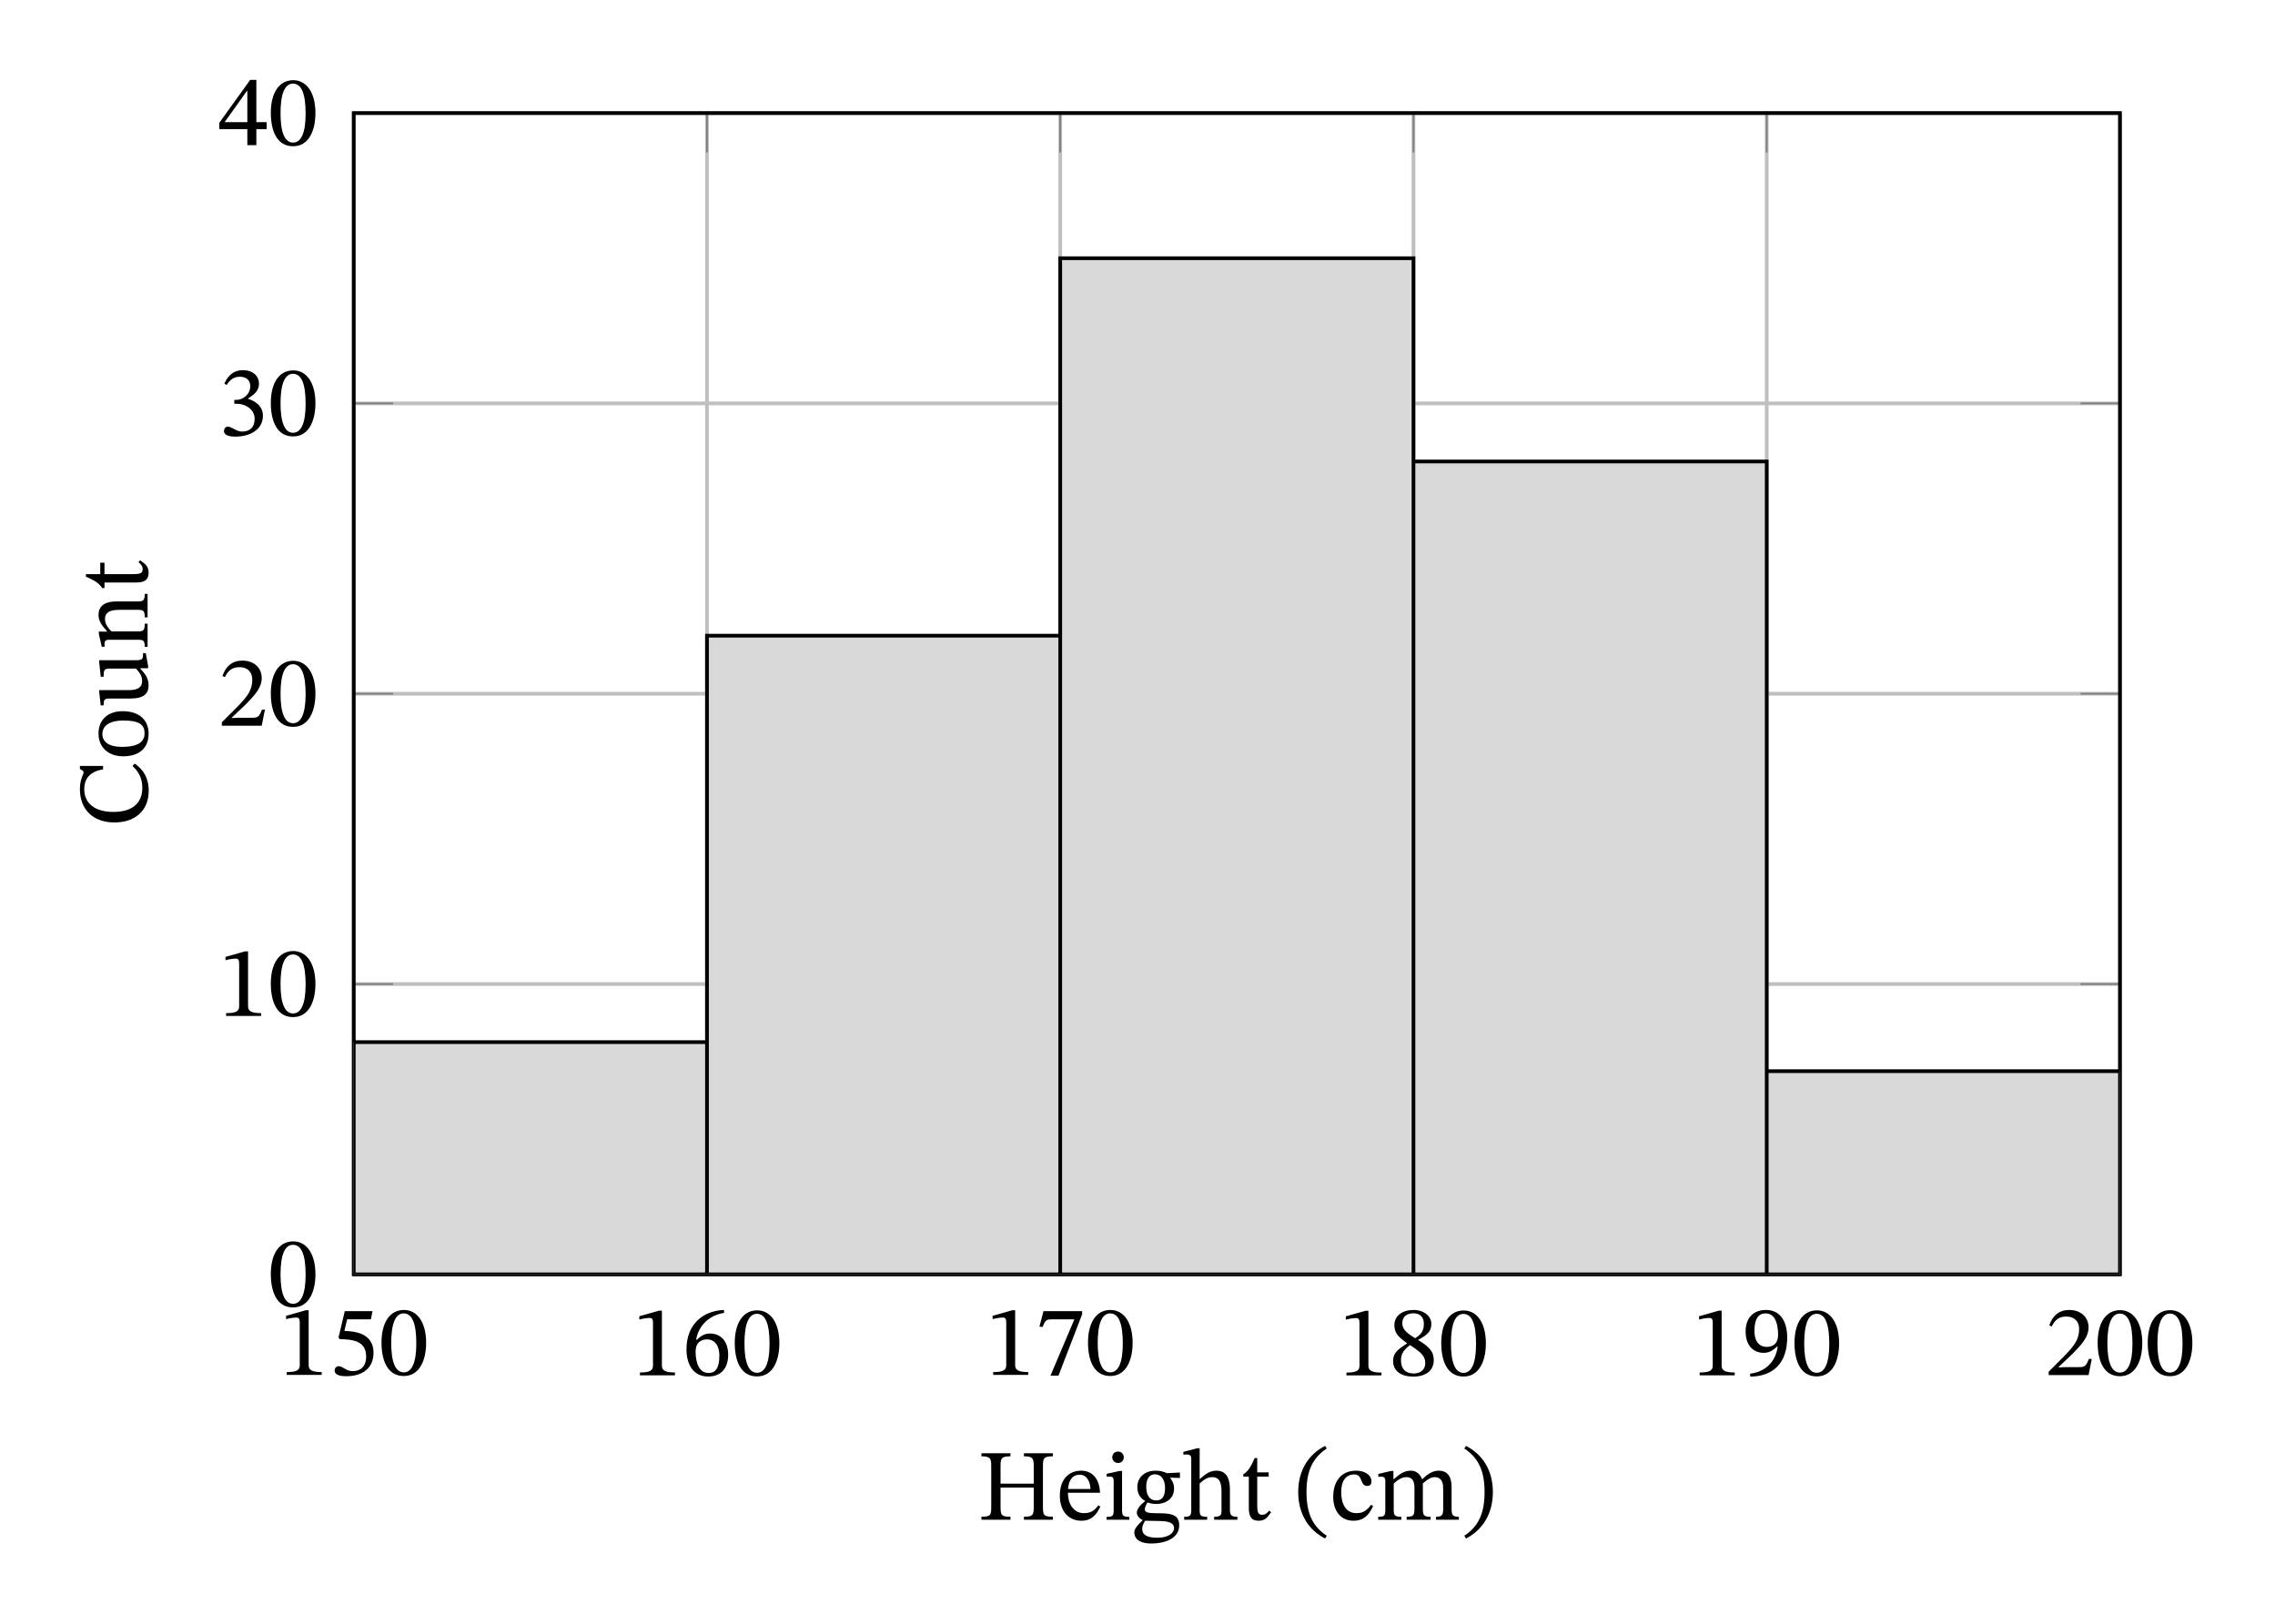
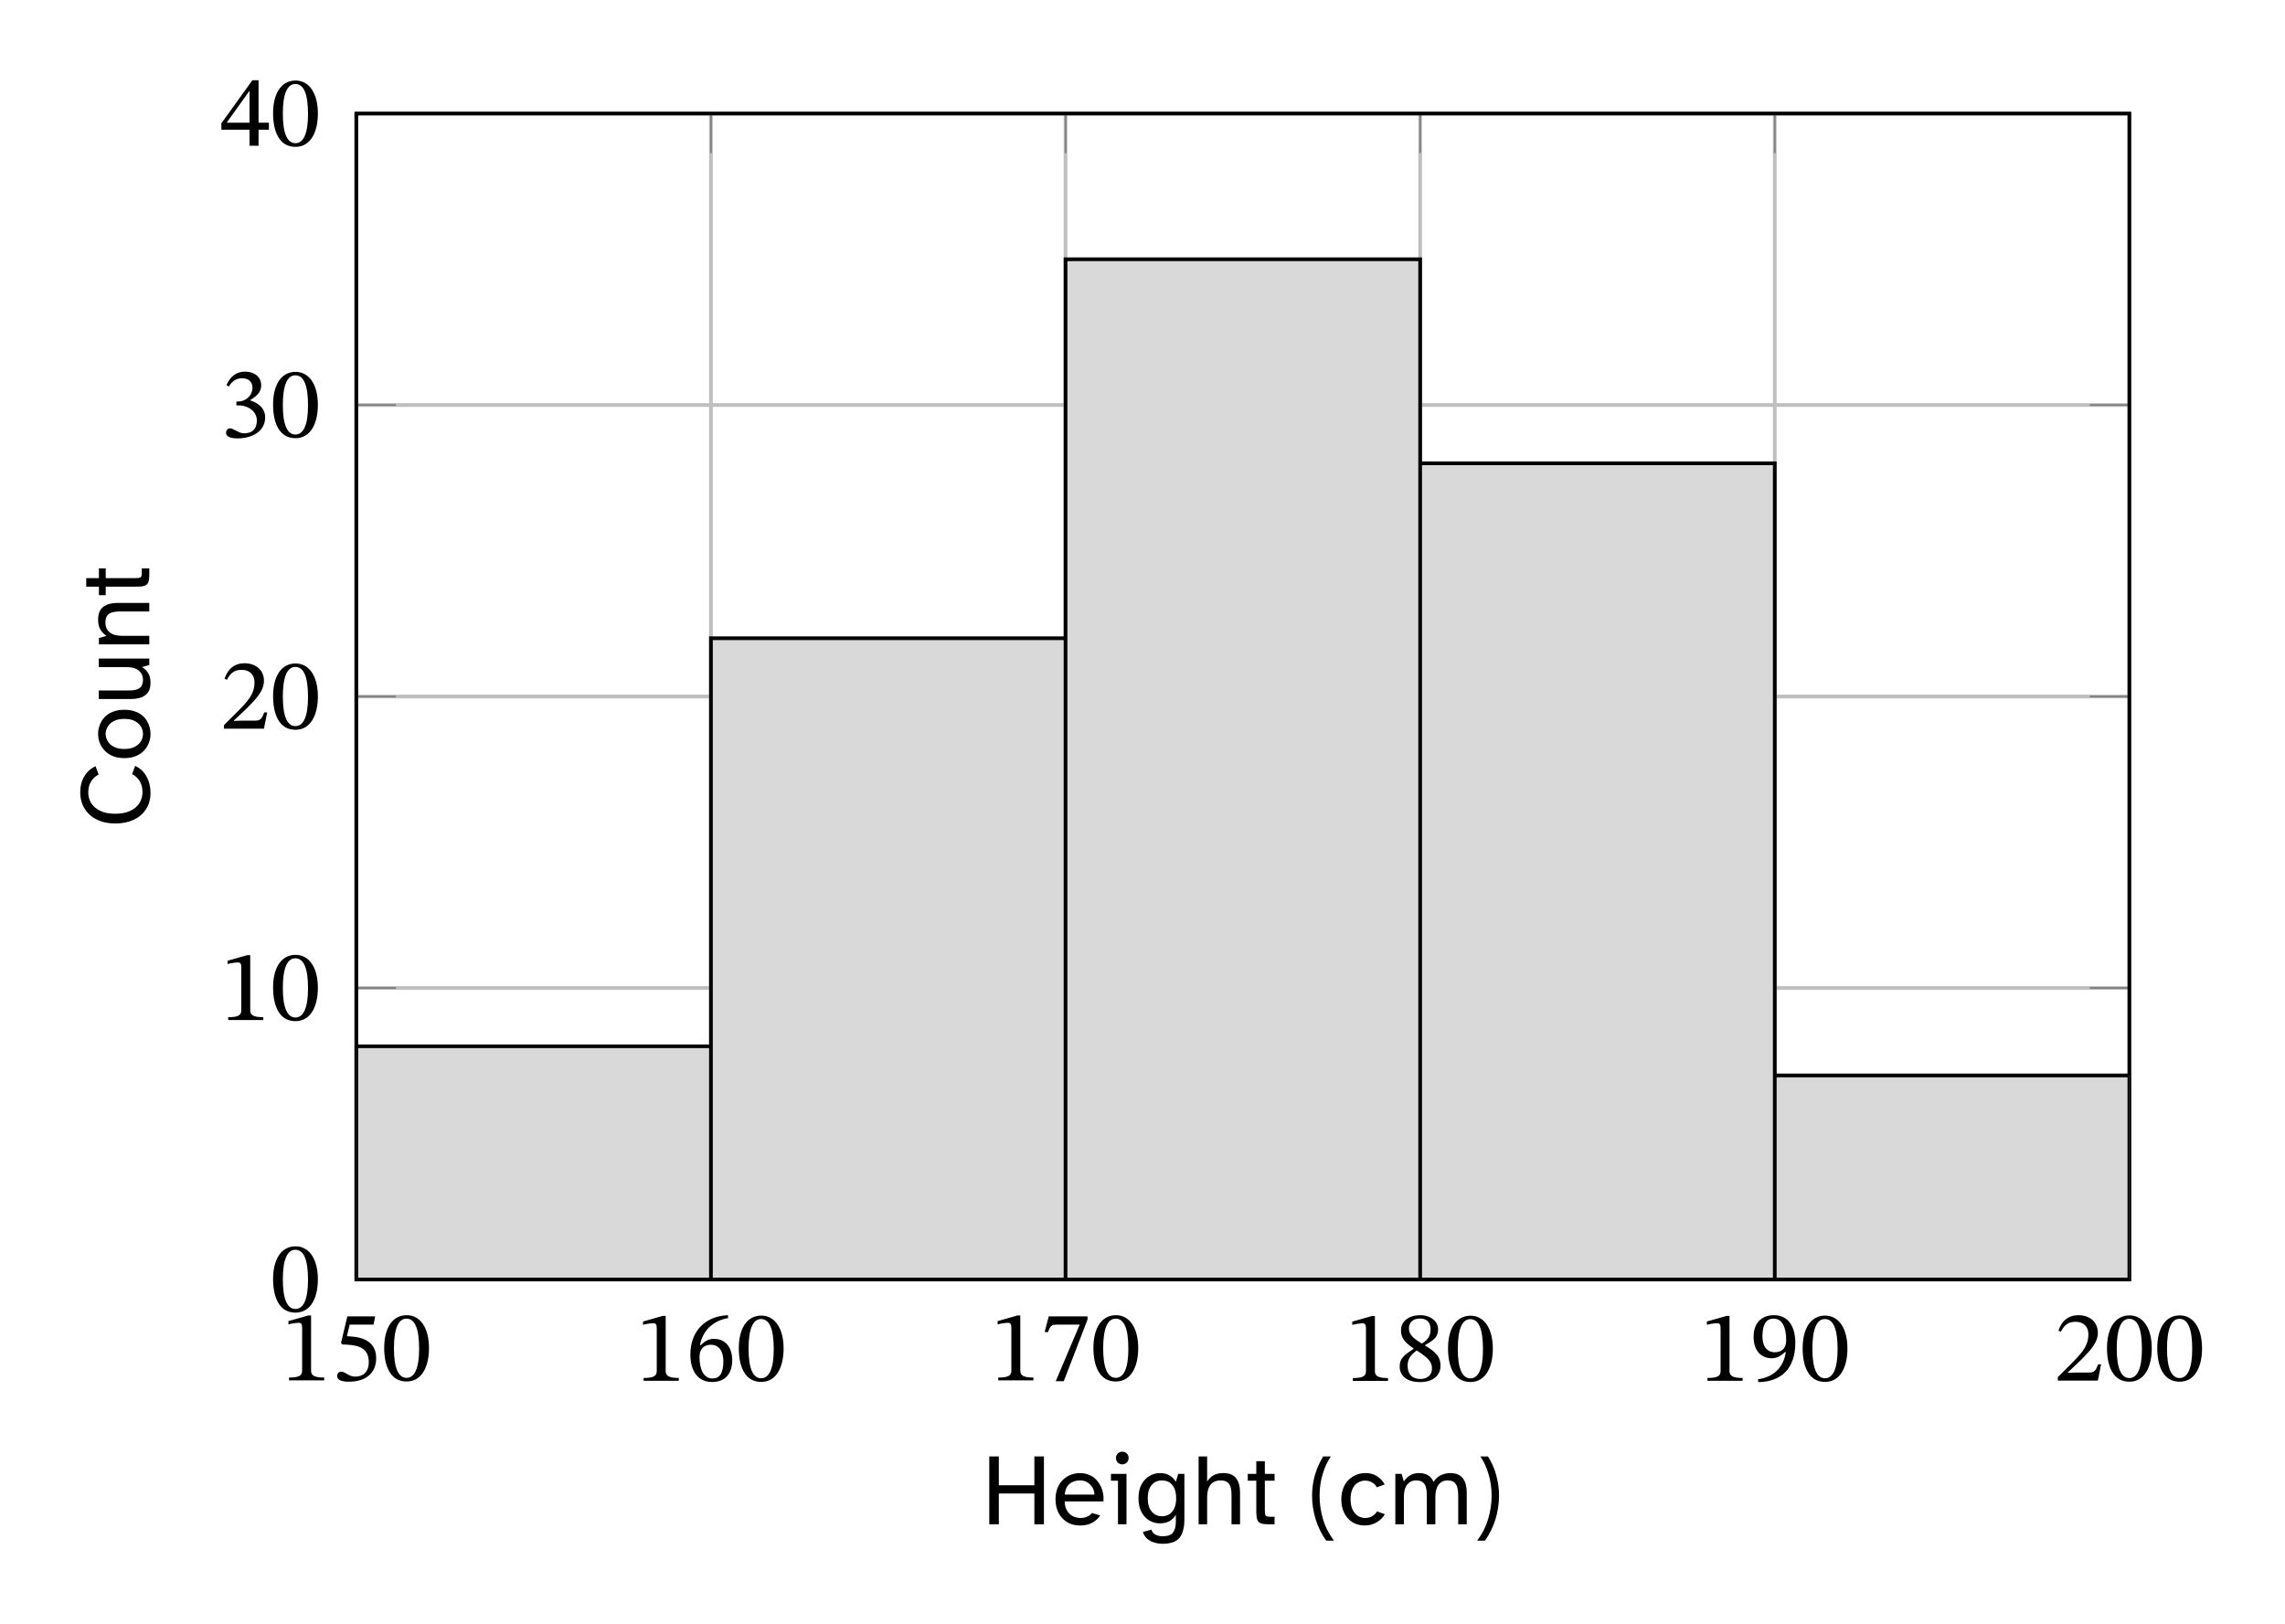
- <svg xmlns="http://www.w3.org/2000/svg" xmlns:xlink="http://www.w3.org/1999/xlink" version="1.1" width="245.3" height="175.08" viewBox="0 0 245.3 175.08">
+ <svg xmlns="http://www.w3.org/2000/svg" xmlns:xlink="http://www.w3.org/1999/xlink" version="1.1" width="245.43" height="174.45" viewBox="0 0 245.43 174.45">
  <defs>
    <path id="font_1_1138" d="M.426 0V.028C.334 .028 .297 .046 .297 .095V.639H.268L.074 .584V.551C.105 .561 .156 .567 .176 .567 .201 .567 .209 .553 .209 .518V.095C.209 .045 .174 .028 .08 .028V0H.426Z" />
    <path id="font_1_1142" d="M.417 .549 .433 .63H.159L.097 .369 .109 .354C.123 .354 .128 .354 .154 .352 .292 .345 .37 .304 .37 .179 .37 .075 .307 .037 .236 .037 .172 .037 .139 .086 .099 .086 .074 .086 .059 .066 .059 .043 .059 .006 .097-.013 .174-.013 .333-.013 .443 .065 .443 .219 .443 .376 .32 .423 .202 .432L.155 .435 .182 .549H.417Z" />
    <path id="font_1_1137" d="M.468 .317C.468 .523 .378 .642 .249 .642 .104 .642 .027 .51 .027 .32 .027 .143 .086-.011 .247-.011 .404-.011 .468 .146 .468 .317M.371 .311C.371 .119 .326 .025 .247 .025 .167 .025 .123 .121 .123 .315 .123 .513 .167 .608 .246 .608 .328 .608 .371 .514 .371 .311Z" />
    <path id="font_1_1143" d="M.415 .646C.2 .637 .045 .498 .045 .257 .045 .11 .11-.012 .259-.012 .385-.012 .457 .067 .457 .203 .457 .334 .386 .413 .277 .413 .225 .413 .188 .391 .147 .351L.14 .352C.165 .498 .277 .596 .417 .617L.415 .646M.37 .195C.37 .068 .33 .023 .263 .023 .176 .023 .135 .112 .135 .236 .135 .323 .189 .355 .247 .355 .33 .355 .37 .285 .37 .195Z" />
    <path id="font_1_1144" d="M.464 .599V.63H.082L.042 .477 .073 .474C.1 .539 .108 .549 .164 .549H.387L.151-.008H.23L.464 .599Z" />
    <path id="font_1_1145" d="M.448 .15C.448 .23 .412 .278 .295 .349V.352C.388 .403 .424 .436 .424 .509 .424 .588 .348 .647 .249 .647 .139 .647 .059 .59 .059 .499 .059 .431 .081 .39 .183 .319V.316C.09 .254 .046 .222 .046 .142 .046 .04 .13-.012 .246-.012 .365-.012 .448 .045 .448 .15M.213 .3C.334 .222 .364 .185 .364 .121 .364 .053 .312 .019 .25 .019 .174 .019 .124 .06 .124 .15 .124 .219 .156 .254 .213 .3M.35 .511C.35 .447 .33 .408 .264 .368 .175 .422 .137 .458 .137 .517 .137 .578 .179 .614 .247 .614 .311 .614 .35 .577 .35 .511Z" />
    <path id="font_1_1146" d="M.085-.013C.306-.011 .45 .116 .45 .374 .45 .522 .389 .646 .24 .646 .114 .646 .039 .567 .039 .432 .039 .3 .11 .222 .219 .222 .269 .222 .305 .243 .35 .284L.356 .283C.334 .121 .221 .032 .083 .016L.085-.013M.126 .438C.126 .566 .171 .612 .236 .612 .324 .612 .36 .523 .36 .398 .36 .312 .307 .281 .249 .281 .166 .281 .126 .345 .126 .438Z" />
    <path id="font_1_1139" d="M.464 .16H.435C.412 .1 .399 .079 .346 .079H.207L.137 .076V.081L.269 .206C.375 .313 .432 .382 .432 .471 .432 .576 .353 .644 .24 .644 .143 .644 .075 .588 .044 .491L.068 .481C.105 .556 .149 .579 .214 .579 .291 .579 .339 .531 .339 .456 .339 .351 .289 .288 .19 .186L.038 .034V0H.432L.464 .16Z" />
    <path id="font_1_1140" d="M.086 .498C.12 .551 .157 .579 .217 .579 .279 .579 .319 .545 .319 .486 .319 .405 .248 .35 .18 .35H.161V.312H.181C.277 .312 .362 .253 .362 .164 .362 .066 .301 .037 .238 .037 .214 .037 .2 .041 .157 .063 .122 .081 .114 .086 .098 .086 .072 .086 .059 .063 .059 .042 .059 .016 .081-.013 .171-.013 .317-.013 .444 .057 .444 .194 .444 .283 .377 .336 .297 .361V.364C.36 .404 .405 .441 .405 .51 .405 .586 .346 .644 .244 .644 .162 .644 .1 .598 .063 .511L.086 .498Z" />
    <path id="font_1_1141" d="M.481 .158V.227H.379V.645H.318L.013 .221V.158H.29V0H.379V.158H.481M.29 .227H.068V.231L.286 .536H.29V.227Z" />
    <clipPath id="clip_2">
-       <path transform="matrix(1,0,0,-1,38.141,137.44)" d="M0 0H190.443V125.246H0Z" />
+       <path transform="matrix(1,0,0,-1,38.272,137.443)" d="M0 0H190.443V125.246H0Z" />
    </clipPath>
-     <path id="font_3_10" d="M.323 0V.03C.233 .03 .225 .043 .225 .131V.318H.553V.131C.553 .044 .545 .03 .456 .03V0H.742V.03C.651 .03 .644 .044 .644 .131V.525C.644 .604 .647 .627 .742 .627V.657H.456V.627C.548 .627 .553 .603 .553 .525V.357H.225V.525C.225 .603 .228 .627 .323 .627V.657H.036V.627C.128 .627 .133 .603 .133 .525V.131C.133 .042 .126 .03 .036 .03V0H.323Z" />
-     <path id="font_3_259" d="M.247-.01C.35-.01 .398 .053 .434 .129L.415 .143C.383 .101 .352 .065 .271 .065 .189 .065 .116 .13 .114 .267H.431C.426 .406 .354 .485 .245 .485 .128 .485 .034 .405 .034 .239 .034 .077 .127-.01 .247-.01M.115 .304C.122 .394 .16 .445 .23 .445 .301 .445 .334 .377 .337 .304H.115Z" />
-     <path id="font_3_263" d="M.257 0V.028C.19 .028 .185 .043 .185 .101V.482H.159L.033 .454V.425C.033 .425 .044 .427 .058 .427 .087 .427 .102 .423 .102 .38V.101C.102 .044 .099 .028 .032 .028V0H.257M.145 .561C.18 .561 .202 .587 .202 .618 .202 .648 .18 .674 .145 .674 .11 .674 .088 .648 .088 .618 .088 .587 .111 .561 .145 .561Z" />
-     <path id="font_3_261" d="M.191-.235C.317-.235 .465-.189 .465-.055 .465 .06 .369 .064 .243 .064 .151 .064 .125 .074 .125 .104 .125 .121 .141 .157 .151 .171 .177 .162 .205 .156 .237 .156 .342 .156 .414 .215 .414 .308 .414 .358 .392 .391 .378 .411V.416L.472 .413V.467L.344 .46C.312 .476 .274 .485 .232 .485 .126 .485 .051 .422 .051 .322 .051 .257 .08 .213 .128 .186V.184C.081 .148 .046 .106 .046 .07 .046 .039 .074 .01 .102-.002V-.006C.048-.058 .021-.092 .021-.125 .021-.18 .06-.235 .191-.235M.127-.01C.141-.01 .16-.011 .24-.012 .243-.012 .246-.012 .249-.012 .316-.013 .414-.014 .414-.083 .414-.126 .367-.178 .249-.178 .147-.178 .099-.149 .099-.091 .099-.07 .106-.047 .127-.01M.238 .191C.173 .191 .139 .24 .139 .326 .139 .41 .173 .449 .225 .449 .289 .449 .325 .395 .325 .314 .325 .219 .288 .191 .238 .191Z" />
-     <path id="font_3_262" d="M.556 0V.029C.493 .029 .482 .048 .482 .101V.3C.482 .382 .463 .485 .348 .485 .295 .485 .249 .462 .186 .403H.183V.706H.156L.022 .671V.643C.022 .643 .035 .645 .051 .645 .078 .645 .1 .64 .1 .605V.093C.1 .037 .082 .029 .03 .029V0H.257V.029C.188 .029 .183 .045 .183 .097V.359C.232 .404 .268 .421 .307 .421 .388 .421 .399 .352 .399 .27V.097C.399 .049 .395 .029 .326 .029V0H.556Z" />
-     <path id="font_3_275" d="M.293 .09C.268 .062 .255 .049 .223 .049 .184 .049 .175 .073 .175 .144V.426H.288V.468H.175V.61H.15C.114 .525 .084 .478 .037 .449V.426H.092V.116C.092 .026 .121-.01 .188-.01 .252-.01 .273 .02 .312 .074L.293 .09Z" />
-     <path id="font_3_1841" d="M.312-.158C.166-.062 .112 .073 .112 .274 .112 .473 .166 .607 .312 .704L.296 .73C.135 .648 .03 .492 .03 .274 .03 .054 .135-.103 .296-.186L.312-.158Z" />
-     <path id="font_3_257" d="M.408 .148C.363 .09 .329 .065 .264 .065 .161 .065 .112 .151 .112 .273 .112 .388 .161 .448 .242 .448 .328 .448 .295 .334 .369 .334 .397 .334 .411 .35 .411 .379 .411 .437 .353 .485 .259 .485 .115 .485 .033 .383 .033 .226 .033 .087 .108-.01 .233-.01 .34-.01 .389 .053 .427 .134L.408 .148Z" />
-     <path id="font_3_268" d="M.55 0V.029C.478 .029 .473 .047 .473 .116V.359C.506 .387 .547 .421 .588 .421 .635 .421 .674 .399 .674 .308V.116C.674 .055 .671 .029 .603 .029V0H.829V.029C.76 .029 .757 .053 .757 .116V.32C.757 .441 .706 .485 .628 .485 .575 .485 .524 .456 .469 .402H.465C.445 .45 .411 .485 .354 .485 .286 .485 .24 .448 .186 .401H.182V.482H.158L.033 .453V.424C.033 .424 .045 .426 .06 .426 .088 .426 .102 .417 .102 .381V.101C.102 .041 .095 .029 .032 .029V0H.26V.029C.198 .029 .185 .041 .185 .097V.357C.213 .384 .258 .421 .31 .421 .356 .421 .39 .399 .39 .314V.116C.39 .046 .384 .029 .313 .029V0H.55Z" />
-     <path id="font_3_1842" d="M.047-.186C.208-.103 .313 .054 .313 .274 .313 .492 .208 .648 .047 .73L.031 .704C.177 .607 .231 .473 .231 .274 .231 .073 .177-.062 .031-.158L.047-.186Z" />
-     <path id="font_3_5" d="M.364-.011C.495-.011 .578 .047 .632 .128L.608 .149C.552 .088 .485 .052 .393 .052 .252 .052 .154 .138 .154 .338 .154 .516 .235 .626 .379 .626 .482 .626 .553 .571 .575 .44H.609V.669H.579C.567 .649 .561 .633 .545 .633 .52 .633 .483 .669 .378 .669 .186 .669 .05 .546 .05 .328 .05 .133 .158-.011 .364-.011Z" />
-     <path id="font_3_270" d="M.258-.01C.388-.01 .48 .078 .48 .246 .48 .394 .395 .485 .258 .485 .123 .485 .034 .387 .034 .242 .034 .08 .118-.01 .258-.01M.262 .03C.176 .029 .127 .096 .127 .255 .127 .383 .178 .447 .254 .447 .343 .447 .388 .364 .388 .241 .388 .078 .344 .03 .262 .03Z" />
-     <path id="font_3_276" d="M.222-.01C.286-.01 .333 .02 .386 .072H.391V-.005H.413L.54 .018V.045H.53C.482 .045 .47 .052 .47 .111V.478H.446L.306 .463V.435C.37 .435 .387 .43 .387 .377V.114C.347 .079 .315 .054 .264 .054 .212 .054 .174 .084 .174 .186V.478H.152L.023 .463V.435C.077 .434 .091 .43 .091 .376V.173C.091 .037 .139-.01 .222-.01Z" />
-     <path id="font_3_269" d="M.555 0V.028C.488 .028 .481 .045 .481 .101V.307C.481 .422 .438 .485 .347 .485 .284 .485 .24 .449 .186 .401H.182L.183 .482H.16L.033 .453V.424C.033 .424 .043 .426 .06 .426 .087 .426 .102 .418 .102 .382V.101C.102 .045 .099 .028 .032 .028V0H.261V.028C.189 .028 .185 .045 .185 .101V.358C.215 .385 .252 .421 .306 .421 .351 .421 .398 .402 .398 .282V.101C.398 .045 .395 .028 .324 .028V0H.555Z" />
+     <path id="font_3_22" d="M.076 0V.668H.17V.384H.52V.668H.614V0H.52V.303H.17V0H.076Z" />
+     <path id="font_3_45" d="M.281-.012C.229-.012 .185-0 .149 .023 .113 .046 .086 .077 .066 .115 .047 .154 .038 .198 .038 .247 .038 .3 .049 .345 .07 .383 .091 .422 .12 .451 .156 .472 .193 .493 .234 .504 .279 .504 .318 .504 .353 .496 .383 .48 .413 .465 .438 .444 .457 .417 .477 .391 .492 .361 .501 .328 .51 .295 .513 .26 .51 .225H.128C.129 .184 .139 .151 .156 .127 .173 .103 .193 .086 .216 .076 .239 .067 .261 .062 .281 .062 .309 .062 .332 .066 .352 .076 .371 .085 .386 .096 .397 .111L.478 .087C.46 .058 .434 .035 .401 .016 .368-.003 .328-.012 .281-.012M.129 .292H.421C.421 .315 .415 .338 .404 .359 .392 .38 .375 .398 .354 .411 .333 .425 .308 .432 .279 .432 .254 .432 .231 .427 .209 .418 .187 .409 .169 .394 .154 .373 .14 .352 .132 .325 .129 .292Z" />
+     <path id="font_3_49" d="M.156 .59C.139 .59 .125 .596 .112 .608 .1 .621 .094 .636 .094 .653 .094 .67 .1 .685 .112 .697 .125 .709 .139 .715 .156 .715 .173 .715 .188 .709 .201 .697 .213 .685 .219 .67 .219 .653 .219 .636 .213 .621 .201 .608 .188 .596 .173 .59 .156 .59M.114 0V.429H.045V.496H.198V0H.114Z" />
+     <path id="font_3_47" d="M.274-.192C.247-.192 .221-.188 .194-.18 .168-.173 .145-.16 .124-.143 .104-.126 .09-.103 .081-.076L.165-.053C.174-.079 .19-.096 .211-.105 .232-.114 .253-.118 .274-.118 .325-.118 .36-.106 .378-.081 .397-.056 .406-.02 .406 .028V.094C.391 .068 .37 .047 .345 .032 .32 .017 .287 .009 .248 .009 .211 .009 .177 .018 .145 .037 .113 .056 .087 .084 .067 .121 .048 .158 .038 .203 .038 .256 .038 .309 .048 .354 .067 .391 .087 .428 .113 .456 .145 .475 .177 .494 .211 .504 .248 .504 .287 .504 .32 .496 .345 .48 .37 .465 .391 .444 .406 .418L.429 .496H.49V.047C.49-.032 .474-.091 .443-.132 .411-.172 .355-.192 .274-.192M.269 .079C.294 .079 .318 .085 .339 .097 .359 .109 .376 .128 .389 .154 .402 .18 .409 .214 .409 .256 .409 .298 .402 .332 .389 .358 .376 .384 .359 .403 .339 .415 .318 .426 .294 .432 .269 .432 .228 .432 .195 .417 .168 .387 .142 .356 .129 .313 .129 .256 .129 .199 .142 .156 .168 .125 .195 .094 .228 .079 .269 .079Z" />
+     <path id="font_3_48" d="M.07 0V.668H.154V.421C.168 .444 .188 .464 .213 .48 .238 .496 .272 .504 .314 .504 .374 .504 .416 .486 .441 .451 .466 .416 .478 .371 .478 .314V0H.394V.289C.394 .314 .392 .338 .387 .359 .382 .381 .372 .399 .356 .412 .341 .425 .317 .432 .285 .432 .244 .432 .212 .418 .189 .391 .166 .363 .154 .322 .154 .269V0H.07Z" />
+     <path id="font_3_60" d="M.221 0C.19 0 .165 .003 .148 .009 .132 .016 .12 .028 .113 .046 .107 .064 .104 .09 .104 .124V.429H.02V.496H.104V.621H.188V.496H.284V.429H.188V.138C.188 .113 .191 .096 .195 .087 .201 .078 .215 .074 .239 .074H.284V0H.221Z" />
+     <path id="font_3_119" d="M.189-.161C.143-.096 .108-.025 .085 .05 .062 .126 .05 .203 .05 .28 .05 .348 .059 .415 .077 .481 .096 .547 .123 .609 .16 .668H.235C.202 .621 .176 .564 .155 .496 .134 .428 .124 .355 .124 .278 .124 .205 .135 .131 .156 .055 .178-.02 .214-.092 .265-.161H.189Z" />
+     <path id="font_3_43" d="M.269-.012C.222-.012 .181-.001 .146 .021 .111 .044 .085 .074 .066 .113 .047 .152 .038 .196 .038 .246 .038 .295 .048 .34 .067 .378 .087 .417 .115 .448 .151 .47 .187 .493 .229 .504 .278 .504 .323 .504 .361 .493 .393 .471 .425 .449 .449 .423 .465 .392L.388 .364C.377 .384 .362 .4 .341 .412 .32 .424 .297 .43 .272 .43 .247 .43 .224 .423 .202 .41 .18 .398 .162 .378 .149 .35 .136 .323 .129 .289 .129 .247 .129 .206 .136 .171 .149 .143 .163 .116 .181 .095 .202 .082 .224 .069 .247 .062 .272 .062 .299 .062 .323 .068 .343 .08 .364 .093 .379 .108 .39 .127L.467 .099C.448 .067 .422 .04 .387 .02 .352-.001 .313-.012 .269-.012Z" />
+     <path id="font_3_53" d="M.07 0V.496H.132L.154 .421C.168 .444 .187 .464 .212 .48 .236 .496 .266 .504 .303 .504 .341 .504 .372 .496 .395 .481 .418 .466 .435 .444 .446 .417 .466 .448 .49 .47 .518 .483 .547 .497 .578 .504 .613 .504 .67 .504 .711 .486 .736 .451 .761 .416 .773 .371 .773 .314V0H.689V.289C.689 .314 .686 .338 .681 .359 .676 .381 .666 .399 .651 .412 .636 .425 .614 .432 .583 .432 .547 .432 .518 .418 .497 .391 .475 .363 .464 .322 .464 .269V0H.38V.289C.38 .314 .378 .338 .372 .359 .368 .381 .358 .399 .342 .412 .328 .425 .305 .432 .274 .432 .238 .432 .209 .418 .187 .391 .165 .363 .154 .322 .154 .269V0H.07Z" />
+     <path id="font_3_120" d="M.035-.161C.086-.092 .122-.02 .144 .056 .166 .132 .177 .206 .177 .279 .177 .356 .167 .428 .146 .496 .126 .564 .099 .621 .066 .668H.141C.178 .609 .206 .547 .223 .481 .241 .415 .25 .348 .25 .281 .25 .203 .238 .126 .215 .05 .192-.025 .157-.096 .112-.161H.035Z" />
+     <path id="font_3_17" d="M.353-.012C.29-.012 .235 .003 .19 .033 .145 .062 .11 .103 .086 .155 .062 .207 .05 .267 .05 .335 .05 .404 .063 .465 .089 .516 .114 .568 .15 .608 .197 .637 .244 .666 .298 .68 .361 .68 .417 .68 .468 .667 .512 .641 .558 .615 .591 .578 .614 .529L.532 .499C.517 .529 .495 .554 .465 .572 .436 .591 .399 .601 .356 .601 .317 .601 .281 .591 .249 .571 .218 .551 .193 .521 .174 .481 .155 .442 .146 .393 .146 .335 .146 .279 .155 .231 .173 .191 .191 .151 .216 .12 .248 .099 .281 .078 .318 .067 .359 .067 .402 .067 .439 .076 .468 .095 .498 .114 .521 .138 .536 .169L.618 .139C.594 .09 .559 .052 .512 .027 .465 .001 .412-.012 .353-.012Z" />
+     <path id="font_3_55" d="M.276-.012C.247-.012 .219-.007 .191 .003 .163 .013 .138 .029 .115 .049 .092 .07 .073 .097 .059 .13 .045 .163 .038 .201 .038 .246 .038 .291 .045 .329 .059 .362 .073 .395 .092 .421 .115 .442 .138 .463 .163 .479 .191 .489 .219 .499 .247 .504 .276 .504 .305 .504 .333 .499 .361 .489 .39 .479 .416 .463 .439 .442 .462 .421 .48 .395 .493 .362 .507 .329 .514 .291 .514 .246 .514 .201 .507 .163 .493 .13 .48 .097 .462 .07 .439 .049 .416 .029 .39 .013 .361 .003 .333-.007 .305-.012 .276-.012M.276 .062C.3 .062 .323 .068 .346 .081 .369 .094 .387 .114 .402 .141 .417 .169 .424 .203 .424 .246 .424 .289 .417 .323 .402 .35 .387 .378 .369 .398 .346 .41 .323 .423 .3 .43 .276 .43 .253 .43 .229 .423 .206 .41 .183 .398 .165 .378 .15 .35 .135 .323 .128 .289 .128 .246 .128 .203 .135 .169 .15 .141 .165 .114 .183 .094 .206 .081 .229 .068 .253 .062 .276 .062Z" />
+     <path id="font_3_61" d="M.227-.012C.188-.012 .157-.004 .134 .012 .111 .029 .094 .051 .083 .08 .073 .109 .068 .143 .068 .18V.497H.152V.2C.152 .163 .156 .135 .165 .115 .174 .095 .186 .081 .201 .074 .217 .066 .235 .062 .256 .062 .295 .062 .326 .076 .348 .104 .371 .131 .382 .171 .382 .224V.497H.466V0H.403L.382 .072C.368 .048 .349 .028 .325 .012 .301-.004 .268-.012 .227-.012Z" />
+     <path id="font_3_54" d="M.07 0V.496H.132L.154 .421C.168 .444 .188 .464 .213 .48 .238 .496 .272 .504 .314 .504 .374 .504 .416 .486 .441 .451 .466 .416 .478 .371 .478 .314V0H.394V.289C.394 .314 .392 .338 .387 .359 .382 .381 .372 .399 .356 .412 .341 .425 .317 .432 .285 .432 .244 .432 .212 .418 .189 .391 .166 .363 .154 .322 .154 .269V0H.07Z" />
  </defs>
-   <path transform="matrix(1,0,0,-1,38.141,137.44)" stroke-width=".399" stroke-linecap="butt" stroke-miterlimit="10" stroke-linejoin="miter" fill="none" stroke="#bfbfbf" d="M0 0V125.246M38.089 0V125.246M76.177 0V125.246M114.266 0V125.246M152.354 0V125.246M190.443 0V125.246" />
-   <path transform="matrix(1,0,0,-1,38.141,137.44)" stroke-width=".399" stroke-linecap="butt" stroke-miterlimit="10" stroke-linejoin="miter" fill="none" stroke="#bfbfbf" d="M0 0H190.443M0 31.312H190.443M0 62.623H190.443M0 93.935H190.443M0 125.246H190.443" />
-   <path transform="matrix(1,0,0,-1,38.141,137.44)" stroke-width=".199" stroke-linecap="butt" stroke-miterlimit="10" stroke-linejoin="miter" fill="none" stroke="#7f807f" d="M0 0V4.252M38.089 0V4.252M76.177 0V4.252M114.266 0V4.252M152.354 0V4.252M190.443 0V4.252M0 125.246V120.994M38.089 125.246V120.994M76.177 125.246V120.994M114.266 125.246V120.994M152.354 125.246V120.994M190.443 125.246V120.994" />
-   <path transform="matrix(1,0,0,-1,38.141,137.44)" stroke-width=".199" stroke-linecap="butt" stroke-miterlimit="10" stroke-linejoin="miter" fill="none" stroke="#7f807f" d="M0 0H4.252M0 31.312H4.252M0 62.623H4.252M0 93.935H4.252M0 125.246H4.252M190.443 0H186.191M190.443 31.312H186.191M190.443 62.623H186.191M190.443 93.935H186.191M190.443 125.246H186.191" />
-   <path transform="matrix(1,0,0,-1,38.141,137.44)" stroke-width=".399" stroke-linecap="butt" stroke-miterlimit="10" stroke-linejoin="miter" fill="none" stroke="#000000" d="M0 0V125.246H190.443V0H0Z" />
-   <use data-text="1" xlink:href="#font_1_1138" transform="matrix(10.9091,0,0,-10.9091,30.041,148.279)" />
-   <use data-text="5" xlink:href="#font_1_1142" transform="matrix(10.9091,0,0,-10.9091,35.44101,148.279)" />
-   <use data-text="0" xlink:href="#font_1_1137" transform="matrix(10.9091,0,0,-10.9091,40.84101,148.279)" />
-   <use data-text="1" xlink:href="#font_1_1138" transform="matrix(10.9091,0,0,-10.9091,68.12901,148.323)" />
-   <use data-text="6" xlink:href="#font_1_1143" transform="matrix(10.9091,0,0,-10.9091,73.52901,148.323)" />
-   <use data-text="0" xlink:href="#font_1_1137" transform="matrix(10.9091,0,0,-10.9091,78.92902,148.323)" />
-   <use data-text="1" xlink:href="#font_1_1138" transform="matrix(10.9091,0,0,-10.9091,106.218,148.279)" />
-   <use data-text="7" xlink:href="#font_1_1144" transform="matrix(10.9091,0,0,-10.9091,111.618,148.279)" />
-   <use data-text="0" xlink:href="#font_1_1137" transform="matrix(10.9091,0,0,-10.9091,117.018,148.279)" />
-   <use data-text="1" xlink:href="#font_1_1138" transform="matrix(10.9091,0,0,-10.9091,144.307,148.334)" />
-   <use data-text="8" xlink:href="#font_1_1145" transform="matrix(10.9091,0,0,-10.9091,149.707,148.334)" />
-   <use data-text="0" xlink:href="#font_1_1137" transform="matrix(10.9091,0,0,-10.9091,155.107,148.334)" />
-   <use data-text="1" xlink:href="#font_1_1138" transform="matrix(10.9091,0,0,-10.9091,182.395,148.323)" />
-   <use data-text="9" xlink:href="#font_1_1146" transform="matrix(10.9091,0,0,-10.9091,187.795,148.323)" />
-   <use data-text="0" xlink:href="#font_1_1137" transform="matrix(10.9091,0,0,-10.9091,193.195,148.323)" />
-   <use data-text="2" xlink:href="#font_1_1139" transform="matrix(10.9091,0,0,-10.9091,220.484,148.301)" />
-   <use data-text="0" xlink:href="#font_1_1137" transform="matrix(10.9091,0,0,-10.9091,225.884,148.301)" />
-   <use data-text="0" xlink:href="#font_1_1137" transform="matrix(10.9091,0,0,-10.9091,231.284,148.301)" />
-   <use data-text="0" xlink:href="#font_1_1137" transform="matrix(10.9091,0,0,-10.9091,28.906,140.882)" />
-   <use data-text="1" xlink:href="#font_1_1138" transform="matrix(10.9091,0,0,-10.9091,23.506,109.57)" />
-   <use data-text="0" xlink:href="#font_1_1137" transform="matrix(10.9091,0,0,-10.9091,28.90601,109.57)" />
-   <use data-text="2" xlink:href="#font_1_1139" transform="matrix(10.9091,0,0,-10.9091,23.506,78.27001)" />
-   <use data-text="0" xlink:href="#font_1_1137" transform="matrix(10.9091,0,0,-10.9091,28.90601,78.27001)" />
-   <use data-text="3" xlink:href="#font_1_1140" transform="matrix(10.9091,0,0,-10.9091,23.506,46.94701)" />
-   <use data-text="0" xlink:href="#font_1_1137" transform="matrix(10.9091,0,0,-10.9091,28.90601,46.94701)" />
-   <use data-text="4" xlink:href="#font_1_1141" transform="matrix(10.9091,0,0,-10.9091,23.506,15.652)" />
-   <use data-text="0" xlink:href="#font_1_1137" transform="matrix(10.9091,0,0,-10.9091,28.90601,15.652)" />
+   <path transform="matrix(1,0,0,-1,38.272,137.443)" stroke-width=".399" stroke-linecap="butt" stroke-miterlimit="10" stroke-linejoin="miter" fill="none" stroke="#bfbfbf" d="M0 0V125.246M38.089 0V125.246M76.177 0V125.246M114.266 0V125.246M152.354 0V125.246M190.443 0V125.246" />
+   <path transform="matrix(1,0,0,-1,38.272,137.443)" stroke-width=".399" stroke-linecap="butt" stroke-miterlimit="10" stroke-linejoin="miter" fill="none" stroke="#bfbfbf" d="M0 0H190.443M0 31.312H190.443M0 62.623H190.443M0 93.935H190.443M0 125.246H190.443" />
+   <path transform="matrix(1,0,0,-1,38.272,137.443)" stroke-width=".199" stroke-linecap="butt" stroke-miterlimit="10" stroke-linejoin="miter" fill="none" stroke="#7f807f" d="M0 0V4.252M38.089 0V4.252M76.177 0V4.252M114.266 0V4.252M152.354 0V4.252M190.443 0V4.252M0 125.246V120.994M38.089 125.246V120.994M76.177 125.246V120.994M114.266 125.246V120.994M152.354 125.246V120.994M190.443 125.246V120.994" />
+   <path transform="matrix(1,0,0,-1,38.272,137.443)" stroke-width=".199" stroke-linecap="butt" stroke-miterlimit="10" stroke-linejoin="miter" fill="none" stroke="#7f807f" d="M0 0H4.252M0 31.312H4.252M0 62.623H4.252M0 93.935H4.252M0 125.246H4.252M190.443 0H186.191M190.443 31.312H186.191M190.443 62.623H186.191M190.443 93.935H186.191M190.443 125.246H186.191" />
+   <path transform="matrix(1,0,0,-1,38.272,137.443)" stroke-width=".399" stroke-linecap="butt" stroke-miterlimit="10" stroke-linejoin="miter" fill="none" stroke="#000000" d="M0 0V125.246H190.443V0H0Z" />
+   <use data-text="1" xlink:href="#font_1_1138" transform="matrix(10.9091,0,0,-10.9091,30.172,148.282)" />
+   <use data-text="5" xlink:href="#font_1_1142" transform="matrix(10.9091,0,0,-10.9091,35.57201,148.282)" />
+   <use data-text="0" xlink:href="#font_1_1137" transform="matrix(10.9091,0,0,-10.9091,40.97201,148.282)" />
+   <use data-text="1" xlink:href="#font_1_1138" transform="matrix(10.9091,0,0,-10.9091,68.26,148.326)" />
+   <use data-text="6" xlink:href="#font_1_1143" transform="matrix(10.9091,0,0,-10.9091,73.66,148.326)" />
+   <use data-text="0" xlink:href="#font_1_1137" transform="matrix(10.9091,0,0,-10.9091,79.06001,148.326)" />
+   <use data-text="1" xlink:href="#font_1_1138" transform="matrix(10.9091,0,0,-10.9091,106.349,148.282)" />
+   <use data-text="7" xlink:href="#font_1_1144" transform="matrix(10.9091,0,0,-10.9091,111.749,148.282)" />
+   <use data-text="0" xlink:href="#font_1_1137" transform="matrix(10.9091,0,0,-10.9091,117.149,148.282)" />
+   <use data-text="1" xlink:href="#font_1_1138" transform="matrix(10.9091,0,0,-10.9091,144.438,148.337)" />
+   <use data-text="8" xlink:href="#font_1_1145" transform="matrix(10.9091,0,0,-10.9091,149.838,148.337)" />
+   <use data-text="0" xlink:href="#font_1_1137" transform="matrix(10.9091,0,0,-10.9091,155.238,148.337)" />
+   <use data-text="1" xlink:href="#font_1_1138" transform="matrix(10.9091,0,0,-10.9091,182.526,148.326)" />
+   <use data-text="9" xlink:href="#font_1_1146" transform="matrix(10.9091,0,0,-10.9091,187.926,148.326)" />
+   <use data-text="0" xlink:href="#font_1_1137" transform="matrix(10.9091,0,0,-10.9091,193.326,148.326)" />
+   <use data-text="2" xlink:href="#font_1_1139" transform="matrix(10.9091,0,0,-10.9091,220.615,148.304)" />
+   <use data-text="0" xlink:href="#font_1_1137" transform="matrix(10.9091,0,0,-10.9091,226.015,148.304)" />
+   <use data-text="0" xlink:href="#font_1_1137" transform="matrix(10.9091,0,0,-10.9091,231.415,148.304)" />
+   <use data-text="0" xlink:href="#font_1_1137" transform="matrix(10.9091,0,0,-10.9091,29.037,140.885)" />
+   <use data-text="1" xlink:href="#font_1_1138" transform="matrix(10.9091,0,0,-10.9091,23.637,109.573)" />
+   <use data-text="0" xlink:href="#font_1_1137" transform="matrix(10.9091,0,0,-10.9091,29.03701,109.573)" />
+   <use data-text="2" xlink:href="#font_1_1139" transform="matrix(10.9091,0,0,-10.9091,23.637,78.273)" />
+   <use data-text="0" xlink:href="#font_1_1137" transform="matrix(10.9091,0,0,-10.9091,29.03701,78.273)" />
+   <use data-text="3" xlink:href="#font_1_1140" transform="matrix(10.9091,0,0,-10.9091,23.637,46.95)" />
+   <use data-text="0" xlink:href="#font_1_1137" transform="matrix(10.9091,0,0,-10.9091,29.03701,46.95)" />
+   <use data-text="4" xlink:href="#font_1_1141" transform="matrix(10.9091,0,0,-10.9091,23.637,15.65499)" />
+   <use data-text="0" xlink:href="#font_1_1137" transform="matrix(10.9091,0,0,-10.9091,29.03701,15.65499)" />
  <g clip-path="url(#clip_2)">
-     <path transform="matrix(1,0,0,-1,38.141,137.44)" d="M0 0H38.089V25.049H0ZM38.089 0H76.177V68.885H38.089ZM76.177 0H114.266V109.59H76.177ZM114.266 0H152.354V87.672H114.266ZM152.354 0H190.443V21.918H152.354Z" fill="#d9d9d9" />
-     <path transform="matrix(1,0,0,-1,38.141,137.44)" stroke-width=".399" stroke-linecap="butt" stroke-miterlimit="10" stroke-linejoin="miter" fill="none" stroke="#000000" d="M0 0H38.089V25.049H0ZM38.089 0H76.177V68.885H38.089ZM76.177 0H114.266V109.59H76.177ZM114.266 0H152.354V87.672H114.266ZM152.354 0H190.443V21.918H152.354Z" />
+     <path transform="matrix(1,0,0,-1,38.272,137.443)" d="M0 0H38.089V25.049H0ZM38.089 0H76.177V68.885H38.089ZM76.177 0H114.266V109.59H76.177ZM114.266 0H152.354V87.672H114.266ZM152.354 0H190.443V21.918H152.354Z" fill="#d9d9d9" />
+     <path transform="matrix(1,0,0,-1,38.272,137.443)" stroke-width=".399" stroke-linecap="butt" stroke-miterlimit="10" stroke-linejoin="miter" fill="none" stroke="#000000" d="M0 0H38.089V25.049H0ZM38.089 0H76.177V68.885H38.089ZM76.177 0H114.266V109.59H76.177ZM114.266 0H152.354V87.672H114.266ZM152.354 0H190.443V21.918H152.354Z" />
  </g>
-   <use data-text="H" xlink:href="#font_3_10" transform="matrix(10.9091,0,0,-10.9091,105.429,163.899)" />
-   <use data-text="e" xlink:href="#font_3_259" transform="matrix(10.9091,0,0,-10.9091,113.9054,163.899)" />
-   <use data-text="i" xlink:href="#font_3_263" transform="matrix(10.9091,0,0,-10.9091,118.9672,163.899)" />
-   <use data-text="g" xlink:href="#font_3_261" transform="matrix(10.9091,0,0,-10.9091,122.0763,163.899)" />
-   <use data-text="h" xlink:href="#font_3_262" transform="matrix(10.9091,0,0,-10.9091,127.3563,163.899)" />
-   <use data-text="t" xlink:href="#font_3_275" transform="matrix(10.9091,0,0,-10.9091,133.6508,163.899)" />
-   <use data-text="(" xlink:href="#font_3_1841" transform="matrix(10.9091,0,0,-10.9091,139.6508,163.899)" />
-   <use data-text="c" xlink:href="#font_3_257" transform="matrix(10.9091,0,0,-10.9091,143.3927,163.899)" />
-   <use data-text="m" xlink:href="#font_3_268" transform="matrix(10.9091,0,0,-10.9091,148.2581,163.899)" />
-   <use data-text=")" xlink:href="#font_3_1842" transform="matrix(10.9091,0,0,-10.9091,157.5527,163.899)" />
-   <use data-text="C" xlink:href="#font_3_5" transform="matrix(0,-10.9091,-10.9091,-0,15.914,89.245)" />
-   <use data-text="o" xlink:href="#font_3_270" transform="matrix(0,-10.9091,-10.9091,-0,15.914,81.93591)" />
-   <use data-text="u" xlink:href="#font_3_276" transform="matrix(0,-10.9091,-10.9091,-0,15.914,76.32863)" />
-   <use data-text="n" xlink:href="#font_3_269" transform="matrix(0,-10.9091,-10.9091,-0,15.914,70.11044)" />
-   <use data-text="t" xlink:href="#font_3_275" transform="matrix(0,-10.9091,-10.9091,-0,15.914,63.8268)" />
+   <use data-text="H" xlink:href="#font_3_22" transform="matrix(10.9091,0,0,-10.9091,105.429,163.739)" />
+   <use data-text="e" xlink:href="#font_3_45" transform="matrix(10.9091,0,0,-10.9091,112.9563,163.739)" />
+   <use data-text="i" xlink:href="#font_3_49" transform="matrix(10.9091,0,0,-10.9091,118.8363,163.739)" />
+   <use data-text="g" xlink:href="#font_3_47" transform="matrix(10.9091,0,0,-10.9091,121.869,163.739)" />
+   <use data-text="h" xlink:href="#font_3_48" transform="matrix(10.9091,0,0,-10.9091,127.9781,163.739)" />
+   <use data-text="t" xlink:href="#font_3_60" transform="matrix(10.9091,0,0,-10.9091,133.8036,163.739)" />
+   <use data-text="(" xlink:href="#font_3_119" transform="matrix(10.9091,0,0,-10.9091,140.3818,163.739)" />
+   <use data-text="c" xlink:href="#font_3_43" transform="matrix(10.9091,0,0,-10.9091,143.6545,163.739)" />
+   <use data-text="m" xlink:href="#font_3_53" transform="matrix(10.9091,0,0,-10.9091,149.109,163.739)" />
+   <use data-text=")" xlink:href="#font_3_120" transform="matrix(10.9091,0,0,-10.9091,158.2836,163.739)" />
+   <use data-text="C" xlink:href="#font_3_17" transform="matrix(0,-10.9091,-10.9091,-0,16.035,89.00699)" />
+   <use data-text="o" xlink:href="#font_3_55" transform="matrix(0,-10.9091,-10.9091,-0,16.035,81.85063)" />
+   <use data-text="u" xlink:href="#font_3_61" transform="matrix(0,-10.9091,-10.9091,-0,16.035,75.8288)" />
+   <use data-text="n" xlink:href="#font_3_54" transform="matrix(0,-10.9091,-10.9091,-0,16.035,69.98152)" />
+   <use data-text="t" xlink:href="#font_3_60" transform="matrix(0,-10.9091,-10.9091,-0,16.035,64.15607)" />
</svg>
